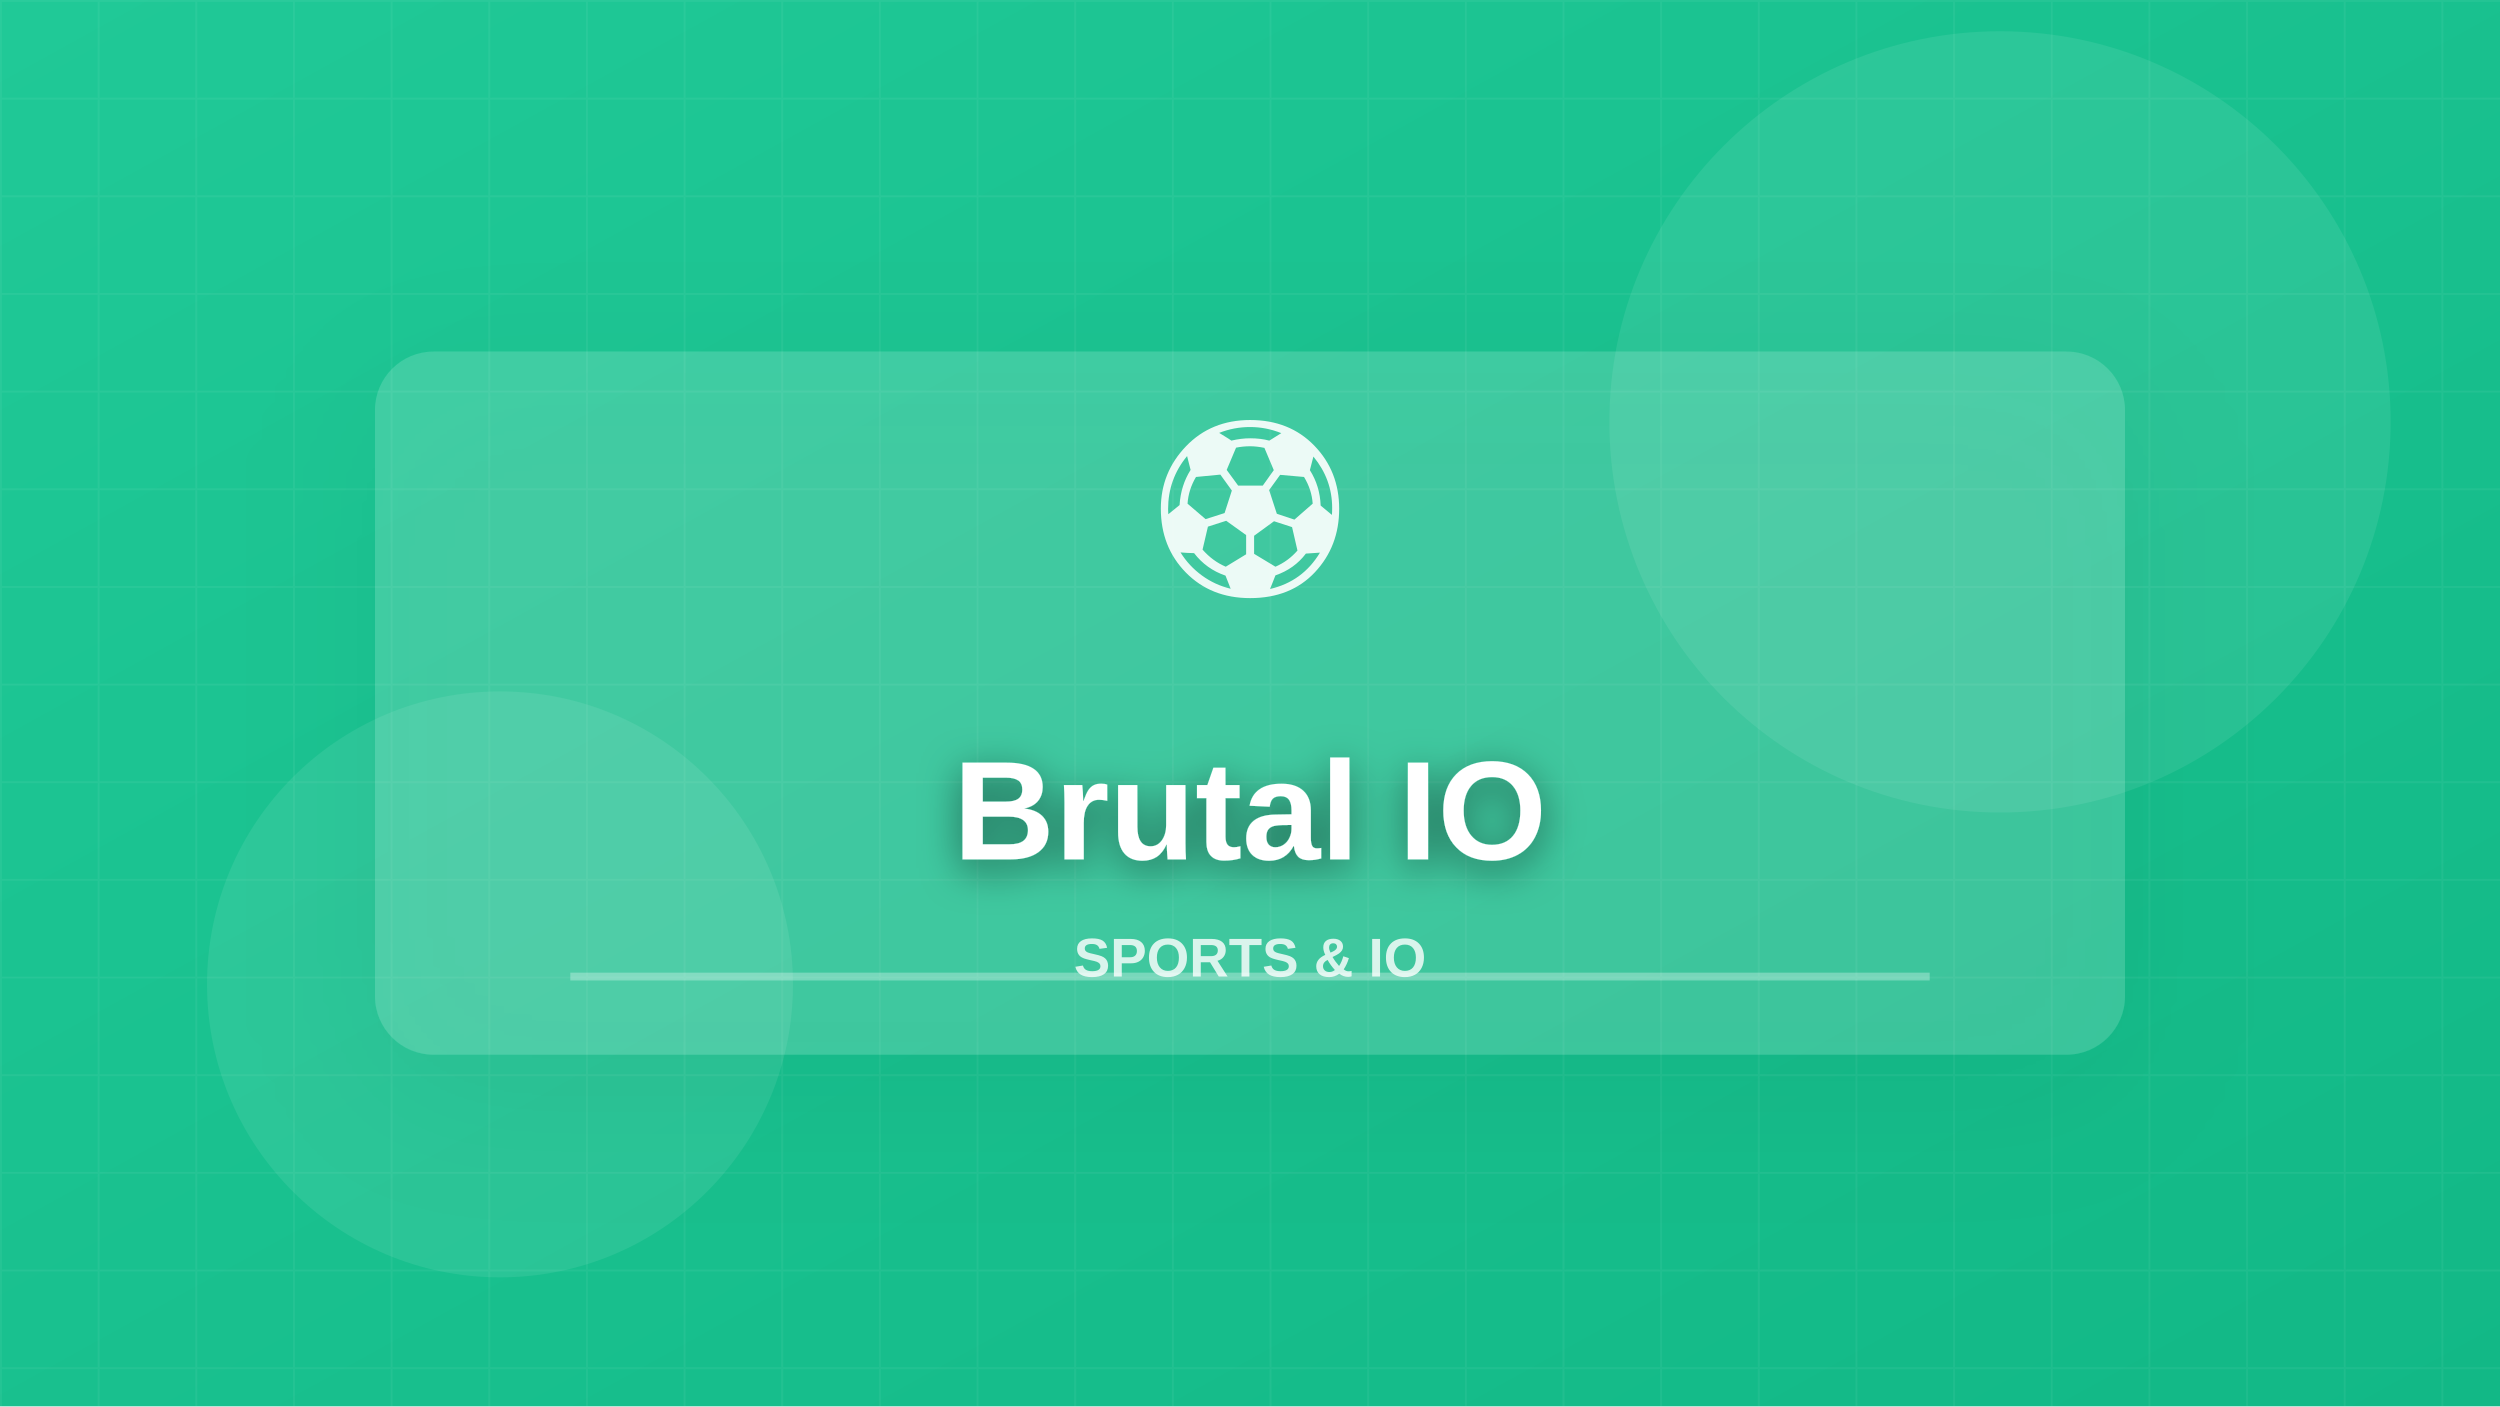
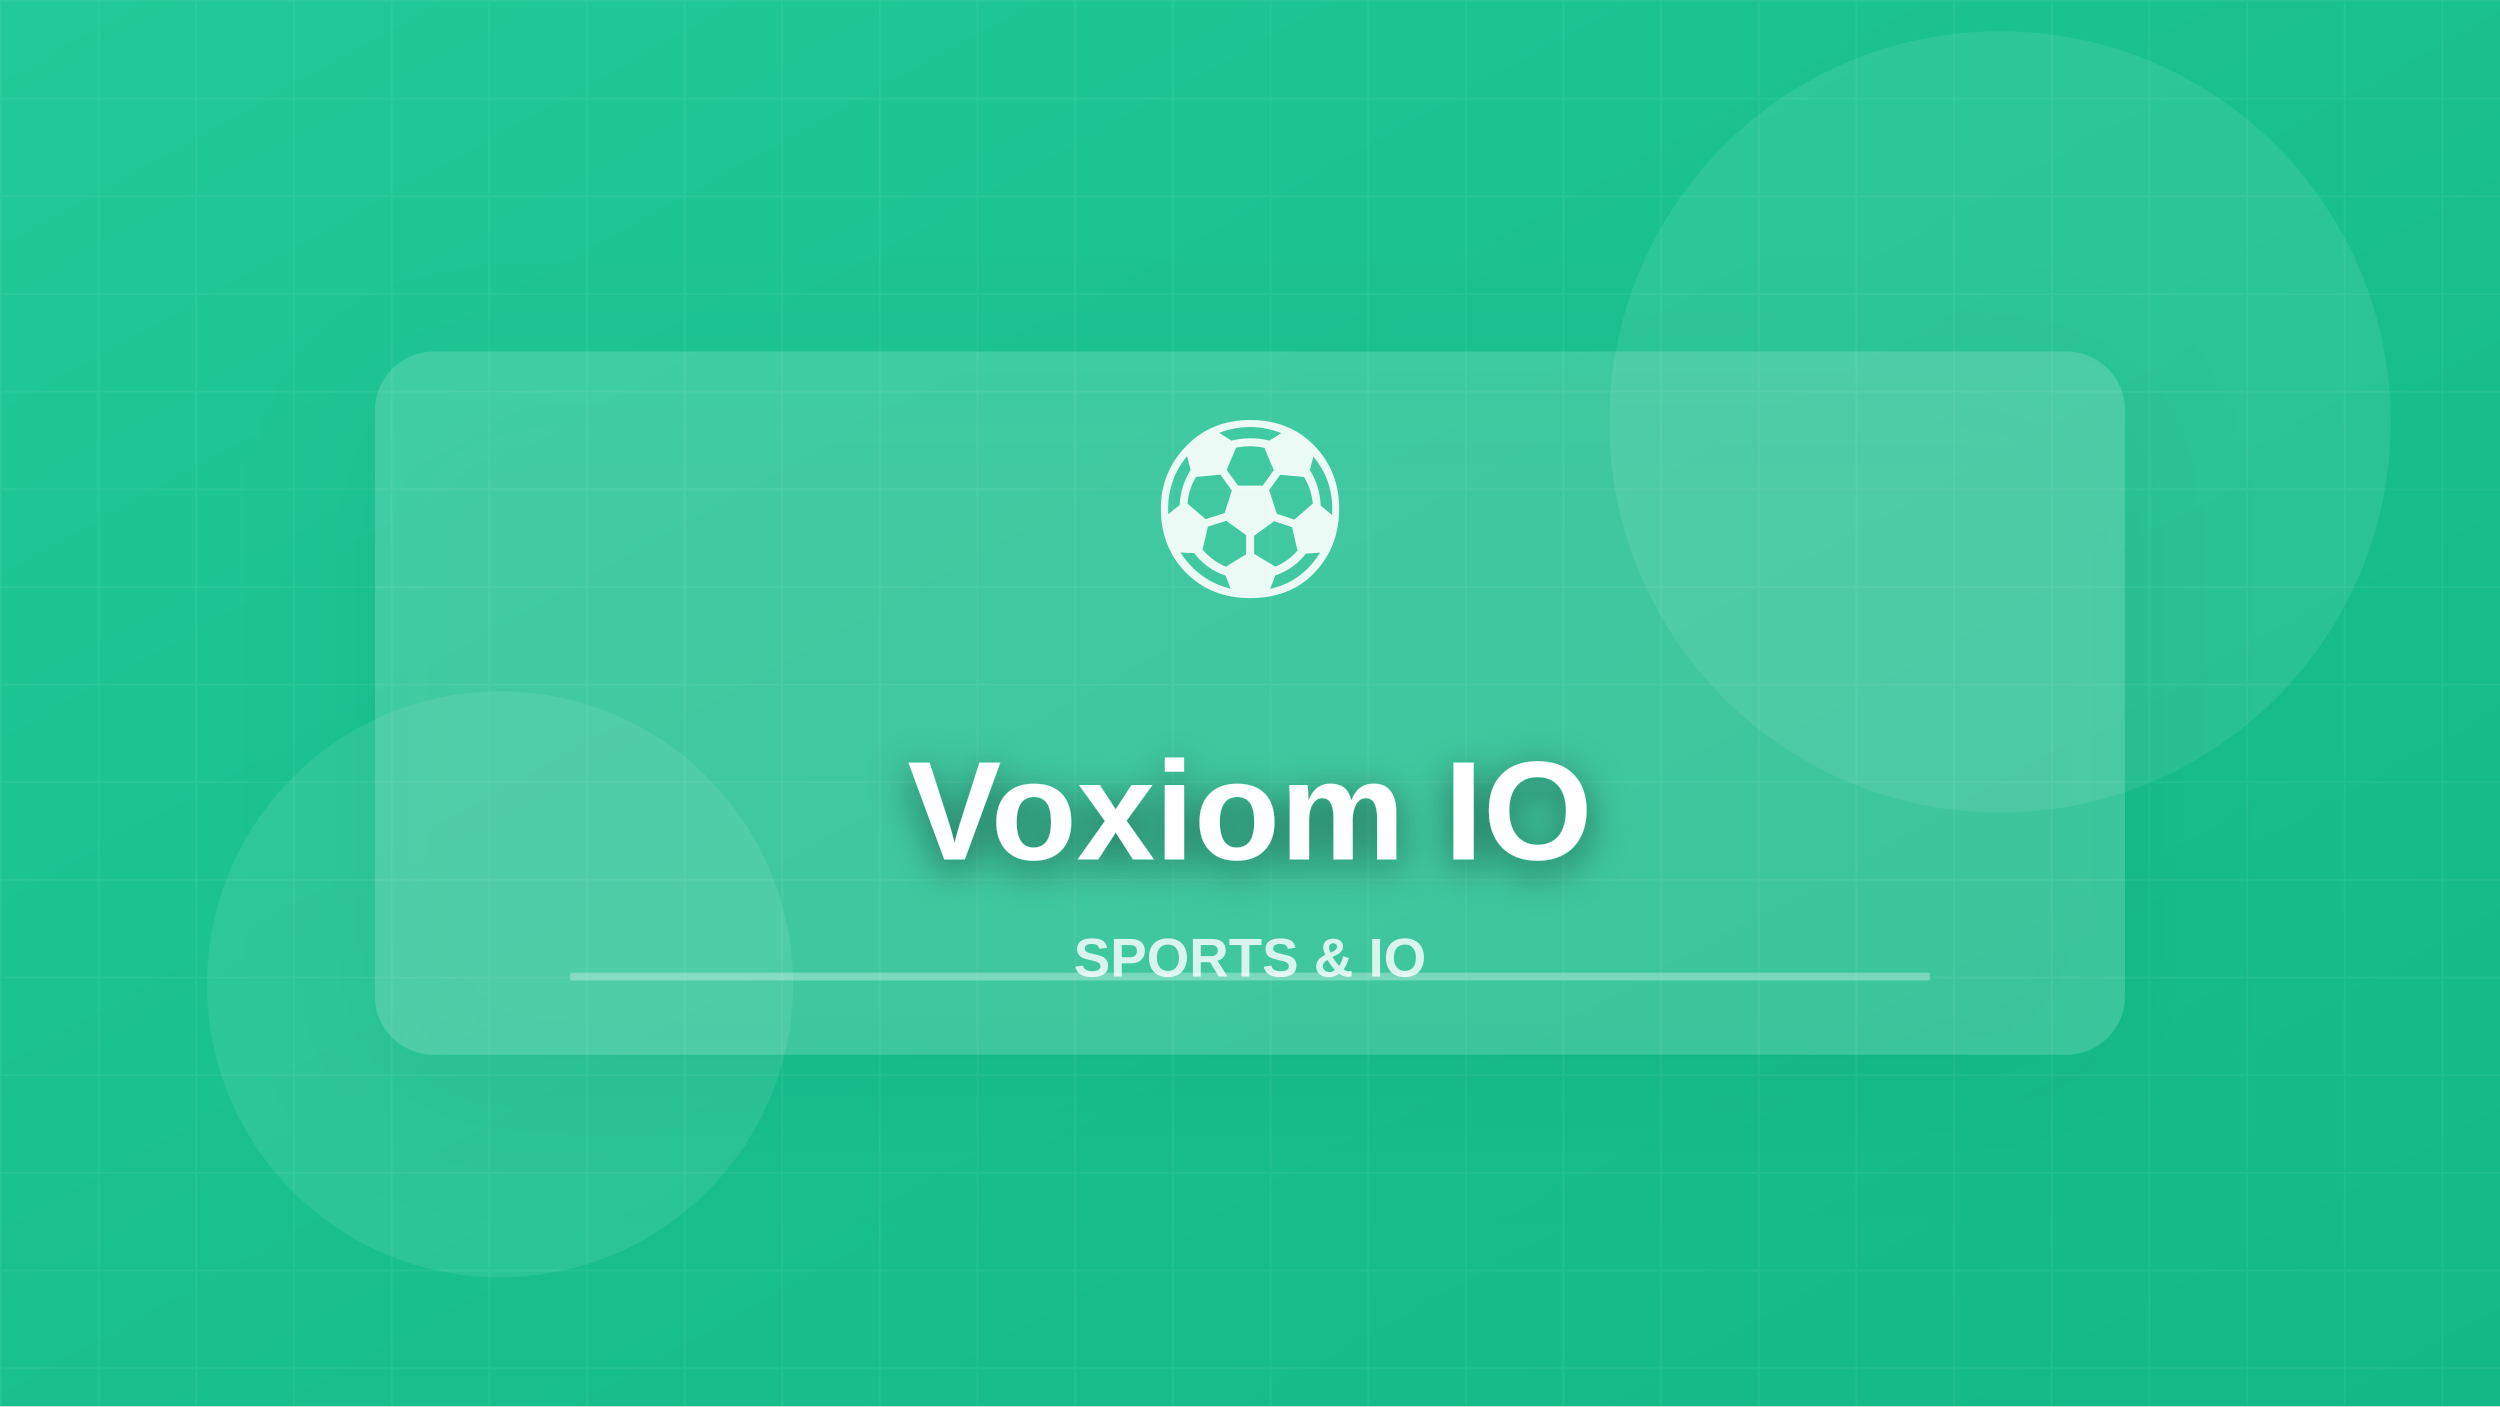
<svg xmlns="http://www.w3.org/2000/svg" width="1280" height="720">
  <defs>
    <linearGradient id="mainGradient" x1="0%" y1="0%" x2="100%" y2="100%">
      <stop offset="0%" style="stop-color:#20C997;stop-opacity:1" />
      <stop offset="100%" style="stop-color:#12B886;stop-opacity:1" />
    </linearGradient>
    <pattern id="grid" width="50" height="50" patternUnits="userSpaceOnUse">
      <path d="M 50 0 L 0 0 0 50" fill="none" stroke="rgba(255,255,255,0.05)" stroke-width="2" />
    </pattern>
  </defs>
  <rect width="1280" height="720" fill="url(#mainGradient)" />
  <rect width="1280" height="720" fill="url(#grid)" />
  <circle cx="1024" cy="216" r="200" fill="rgba(255,255,255,0.08)" />
  <circle cx="256" cy="504" r="150" fill="rgba(255,255,255,0.08)" />
  <rect x="192" y="180" width="896" height="360" rx="30" fill="rgba(255,255,255,0.15)" filter="drop-shadow(0 20px 40px rgba(0,0,0,0.3))" />
  <text x="640" y="300" font-size="120" font-family="Arial, sans-serif" text-anchor="middle" fill="rgba(255,255,255,0.9)">⚽</text>
-   <text x="640" y="440" font-size="72" font-weight="bold" font-family="Arial, sans-serif" text-anchor="middle" fill="#FFFFFF" filter="drop-shadow(0 5px 10px rgba(0,0,0,0.5))">Brutal IO</text>
+   <text x="640" y="440" font-size="72" font-weight="bold" font-family="Arial, sans-serif" text-anchor="middle" fill="#FFFFFF" filter="drop-shadow(0 5px 10px rgba(0,0,0,0.5))">Voxiom IO</text>
  <text x="640" y="500" font-size="28" font-weight="bold" font-family="Arial, sans-serif" text-anchor="middle" fill="rgba(255,255,255,0.8)">SPORTS &amp; IO</text>
  <line x1="292" y1="500" x2="988" y2="500" stroke="rgba(255,255,255,0.3)" stroke-width="4" />
</svg>
